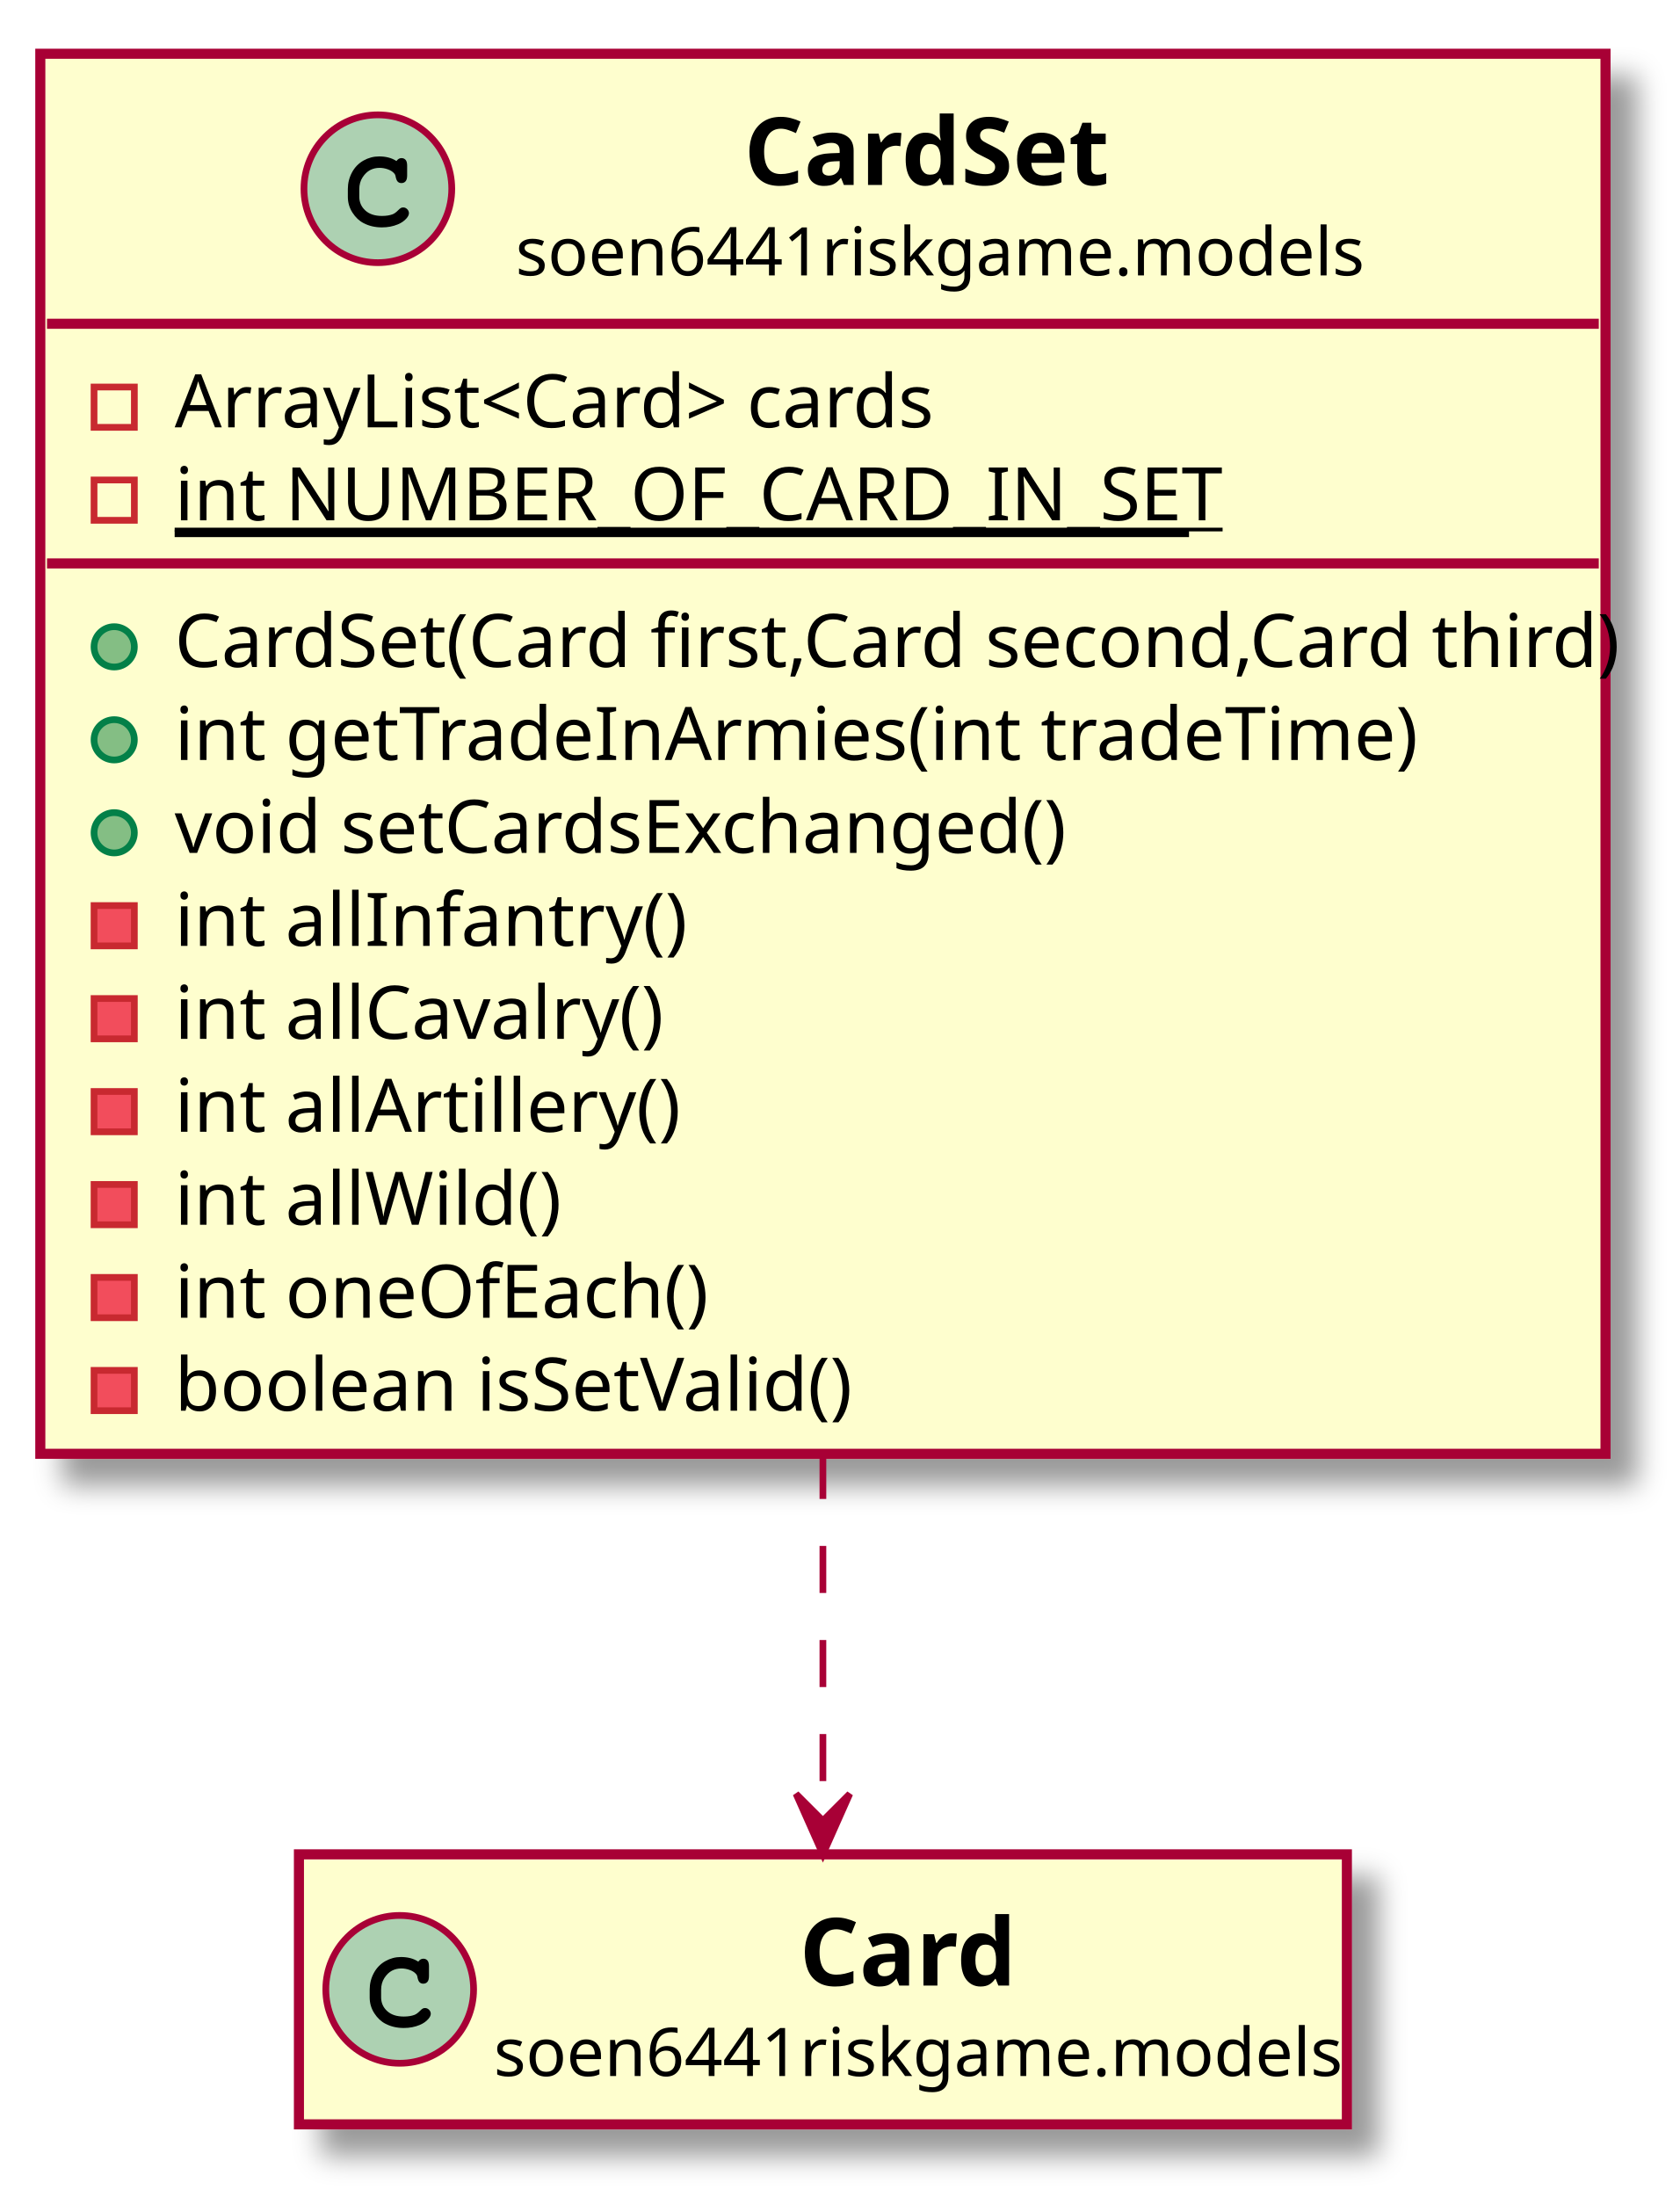
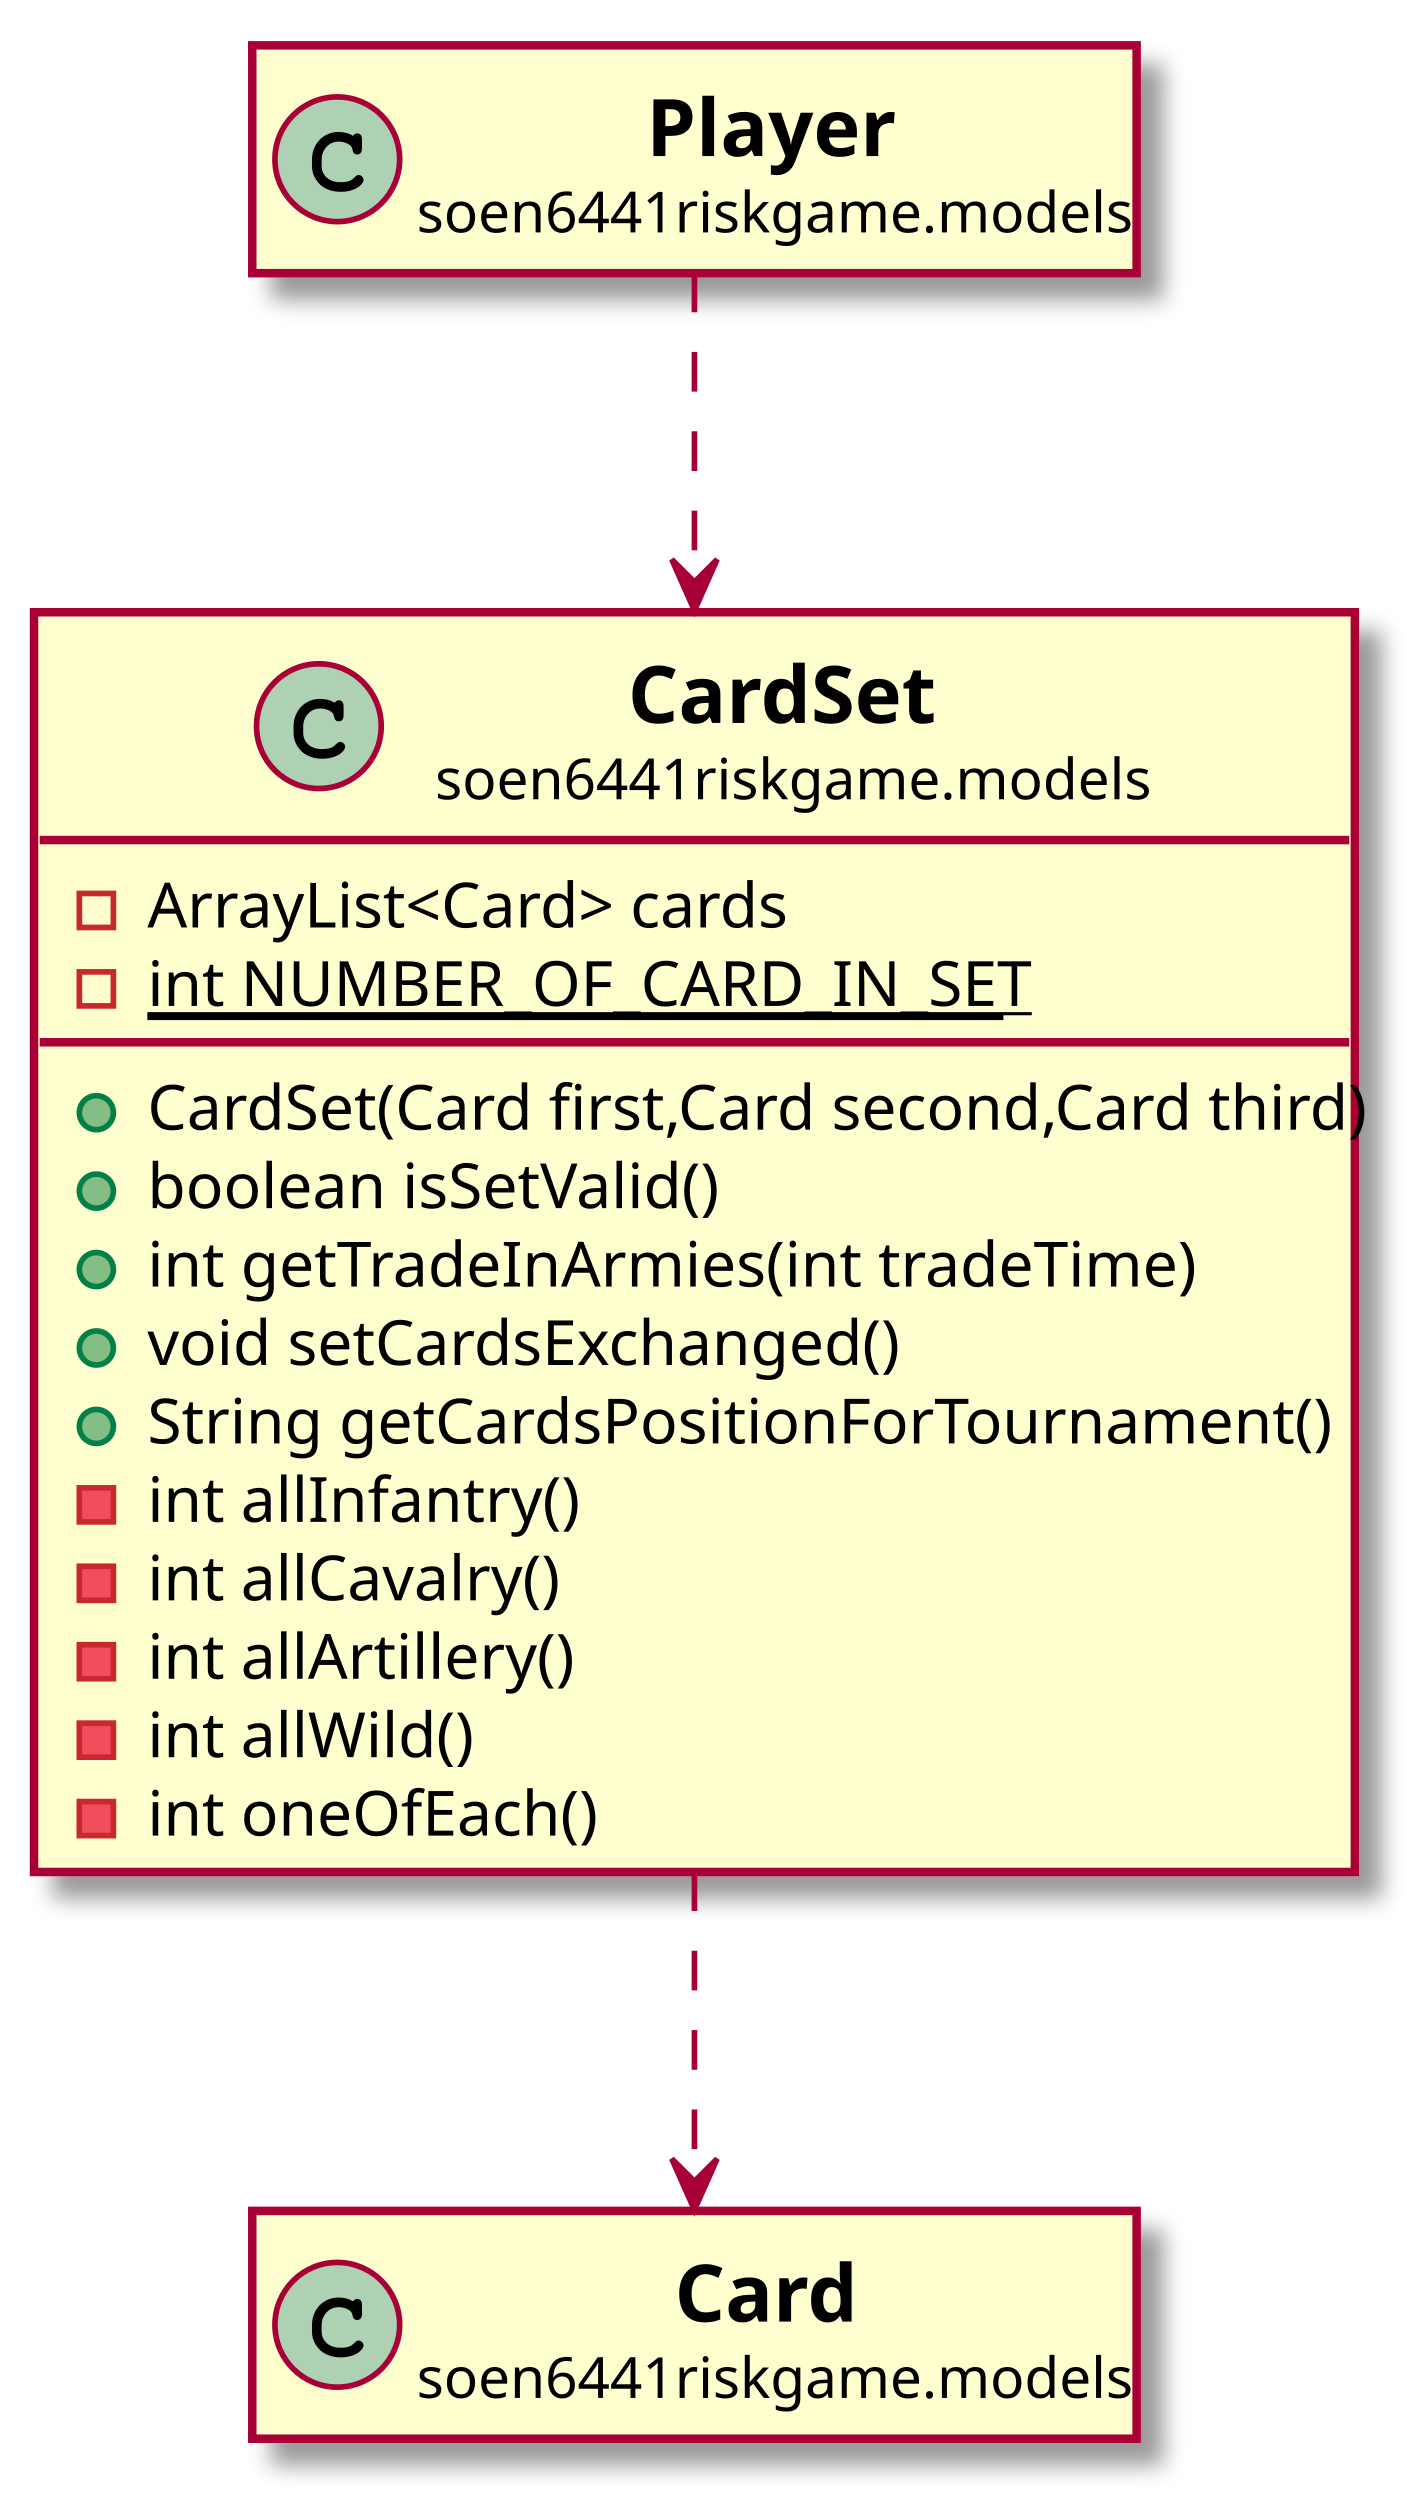
- <svg xmlns="http://www.w3.org/2000/svg" xmlns:xlink="http://www.w3.org/1999/xlink" contentScriptType="application/ecmascript" contentStyleType="text/css" height="327px" preserveAspectRatio="none" style="width:250px;height:327px;" version="1.1" viewBox="0 0 250 327" width="250px" zoomAndPan="magnify">
+ <svg xmlns="http://www.w3.org/2000/svg" xmlns:xlink="http://www.w3.org/1999/xlink" contentScriptType="application/ecmascript" contentStyleType="text/css" height="441px" preserveAspectRatio="none" style="width:250px;height:441px;" version="1.1" viewBox="0 0 250 441" width="250px" zoomAndPan="magnify">
  <defs>
-     <filter height="300%" id="f1fjcgelpbziqf" width="300%" x="-1" y="-1">
+     <filter height="300%" id="f13k37ts3hxmdp" width="300%" x="-1" y="-1">
      <feGaussianBlur result="blurOut" stdDeviation="2.0" />
      <feColorMatrix in="blurOut" result="blurOut2" type="matrix" values="0 0 0 0 0 0 0 0 0 0 0 0 0 0 0 0 0 0 .4 0" />
      <feOffset dx="4.0" dy="4.0" in="blurOut2" result="blurOut3" />
      <feBlend in="SourceGraphic" in2="blurOut3" mode="normal" />
    </filter>
  </defs>
  <g>
    <a target="_parent" xlink:actuate="onRequest" xlink:href="../../soen6441riskgame/models/CardSet.html" xlink:show="new" xlink:title="soen6441riskgame.models.CardSet" xlink:type="simple">
-       <rect fill="#FEFECE" filter="url(#f1fjcgelpbziqf)" height="208.383" id="soen6441riskgame.models.CardSet" style="stroke: #A80036; stroke-width: 1.5;" width="233" x="6" y="8" />
-       <ellipse cx="56.25" cy="28.094" fill="#ADD1B2" rx="11" ry="11" style="stroke: #A80036; stroke-width: 1.0;" />
-       <path d="M59.016,23.969 Q59.172,23.75 59.359,23.641 Q59.547,23.531 59.766,23.531 Q60.141,23.531 60.375,23.789 Q60.609,24.047 60.609,24.656 L60.609,26.109 Q60.609,26.719 60.375,26.984 Q60.141,27.25 59.766,27.25 Q59.422,27.25 59.219,27.047 Q59.016,26.859 58.906,26.344 Q58.859,25.984 58.672,25.797 Q58.344,25.422 57.734,25.203 Q57.125,24.984 56.5,24.984 Q55.734,24.984 55.102,25.312 Q54.469,25.641 53.977,26.391 Q53.484,27.141 53.484,28.172 L53.484,29.266 Q53.484,30.5 54.375,31.32 Q55.266,32.141 56.859,32.141 Q57.797,32.141 58.453,31.891 Q58.844,31.734 59.266,31.297 Q59.531,31.031 59.68,30.953 Q59.828,30.875 60.031,30.875 Q60.359,30.875 60.617,31.133 Q60.875,31.391 60.875,31.734 Q60.875,32.078 60.531,32.484 Q60.031,33.062 59.234,33.391 Q58.156,33.844 56.859,33.844 Q55.344,33.844 54.141,33.219 Q53.156,32.719 52.469,31.648 Q51.781,30.578 51.781,29.297 L51.781,28.141 Q51.781,26.812 52.398,25.664 Q53.016,24.516 54.109,23.898 Q55.203,23.281 56.438,23.281 Q57.172,23.281 57.82,23.445 Q58.469,23.609 59.016,23.969 Z " />
-       <text fill="#000000" font-family="sans-serif" font-size="14" font-weight="bold" lengthAdjust="spacingAndGlyphs" textLength="56" x="110.75" y="27.533">CardSet</text>
-       <text fill="#000000" font-family="sans-serif" font-size="10" lengthAdjust="spacingAndGlyphs" textLength="124" x="76.75" y="40.99">soen6441riskgame.models</text>
-       <line style="stroke: #A80036; stroke-width: 1.5;" x1="7" x2="238" y1="48.188" y2="48.188" />
-       <rect fill="none" height="6" style="stroke: #C82930; stroke-width: 1.0;" width="6" x="14" y="57.605" />
-       <text fill="#000000" font-family="sans-serif" font-size="11" lengthAdjust="spacingAndGlyphs" textLength="111" x="26" y="63.606">ArrayList&lt;Card&gt; cards</text>
-       <rect fill="none" height="6" style="stroke: #C82930; stroke-width: 1.0;" width="6" x="14" y="71.441" />
-       <text fill="#000000" font-family="sans-serif" font-size="11" lengthAdjust="spacingAndGlyphs" text-decoration="underline" textLength="151" x="26" y="77.442">int NUMBER_OF_CARD_IN_SET</text>
-       <line style="stroke: #000000; stroke-width: 1.0;" x1="26" x2="177" y1="79.442" y2="79.442" />
-       <line style="stroke: #A80036; stroke-width: 1.5;" x1="7" x2="238" y1="83.859" y2="83.859" />
-       <ellipse cx="17" cy="96.277" fill="#84BE84" rx="3" ry="3" style="stroke: #038048; stroke-width: 1.0;" />
-       <text fill="#000000" font-family="sans-serif" font-size="11" lengthAdjust="spacingAndGlyphs" textLength="207" x="26" y="99.278">CardSet(Card first,Card second,Card third)</text>
-       <ellipse cx="17" cy="110.113" fill="#84BE84" rx="3" ry="3" style="stroke: #038048; stroke-width: 1.0;" />
-       <text fill="#000000" font-family="sans-serif" font-size="11" lengthAdjust="spacingAndGlyphs" textLength="168" x="26" y="113.114">int getTradeInArmies(int tradeTime)</text>
-       <ellipse cx="17" cy="123.949" fill="#84BE84" rx="3" ry="3" style="stroke: #038048; stroke-width: 1.0;" />
-       <text fill="#000000" font-family="sans-serif" font-size="11" lengthAdjust="spacingAndGlyphs" textLength="129" x="26" y="126.95">void setCardsExchanged()</text>
-       <rect fill="#F24D5C" height="6" style="stroke: #C82930; stroke-width: 1.0;" width="6" x="14" y="134.785" />
-       <text fill="#000000" font-family="sans-serif" font-size="11" lengthAdjust="spacingAndGlyphs" textLength="69" x="26" y="140.786">int allInfantry()</text>
-       <rect fill="#F24D5C" height="6" style="stroke: #C82930; stroke-width: 1.0;" width="6" x="14" y="148.621" />
-       <text fill="#000000" font-family="sans-serif" font-size="11" lengthAdjust="spacingAndGlyphs" textLength="69" x="26" y="154.622">int allCavalry()</text>
-       <rect fill="#F24D5C" height="6" style="stroke: #C82930; stroke-width: 1.0;" width="6" x="14" y="162.457" />
-       <text fill="#000000" font-family="sans-serif" font-size="11" lengthAdjust="spacingAndGlyphs" textLength="69" x="26" y="168.458">int allArtillery()</text>
-       <rect fill="#F24D5C" height="6" style="stroke: #C82930; stroke-width: 1.0;" width="6" x="14" y="176.293" />
-       <text fill="#000000" font-family="sans-serif" font-size="11" lengthAdjust="spacingAndGlyphs" textLength="52" x="26" y="182.294">int allWild()</text>
-       <rect fill="#F24D5C" height="6" style="stroke: #C82930; stroke-width: 1.0;" width="6" x="14" y="190.129" />
-       <text fill="#000000" font-family="sans-serif" font-size="11" lengthAdjust="spacingAndGlyphs" textLength="76" x="26" y="196.13">int oneOfEach()</text>
-       <rect fill="#F24D5C" height="6" style="stroke: #C82930; stroke-width: 1.0;" width="6" x="14" y="203.965" />
-       <text fill="#000000" font-family="sans-serif" font-size="11" lengthAdjust="spacingAndGlyphs" textLength="97" x="26" y="209.966">boolean isSetValid()</text>
+       <rect fill="#FEFECE" filter="url(#f13k37ts3hxmdp)" height="222.219" id="soen6441riskgame.models.CardSet" style="stroke: #A80036; stroke-width: 1.5;" width="233" x="6" y="108" />
+       <ellipse cx="56.25" cy="128.094" fill="#ADD1B2" rx="11" ry="11" style="stroke: #A80036; stroke-width: 1.0;" />
+       <path d="M59.016,123.969 Q59.172,123.75 59.359,123.641 Q59.547,123.531 59.766,123.531 Q60.141,123.531 60.375,123.789 Q60.609,124.047 60.609,124.656 L60.609,126.109 Q60.609,126.719 60.375,126.984 Q60.141,127.25 59.766,127.25 Q59.422,127.25 59.219,127.047 Q59.016,126.859 58.906,126.344 Q58.859,125.984 58.672,125.797 Q58.344,125.422 57.734,125.203 Q57.125,124.984 56.5,124.984 Q55.734,124.984 55.102,125.312 Q54.469,125.641 53.977,126.391 Q53.484,127.141 53.484,128.172 L53.484,129.266 Q53.484,130.5 54.375,131.32 Q55.266,132.141 56.859,132.141 Q57.797,132.141 58.453,131.891 Q58.844,131.734 59.266,131.297 Q59.531,131.031 59.68,130.953 Q59.828,130.875 60.031,130.875 Q60.359,130.875 60.617,131.133 Q60.875,131.391 60.875,131.734 Q60.875,132.078 60.531,132.484 Q60.031,133.062 59.234,133.391 Q58.156,133.844 56.859,133.844 Q55.344,133.844 54.141,133.219 Q53.156,132.719 52.469,131.648 Q51.781,130.578 51.781,129.297 L51.781,128.141 Q51.781,126.812 52.398,125.664 Q53.016,124.516 54.109,123.898 Q55.203,123.281 56.438,123.281 Q57.172,123.281 57.82,123.445 Q58.469,123.609 59.016,123.969 Z " />
+       <text fill="#000000" font-family="sans-serif" font-size="14" font-weight="bold" lengthAdjust="spacingAndGlyphs" textLength="56" x="110.75" y="127.533">CardSet</text>
+       <text fill="#000000" font-family="sans-serif" font-size="10" lengthAdjust="spacingAndGlyphs" textLength="124" x="76.75" y="140.99">soen6441riskgame.models</text>
+       <line style="stroke: #A80036; stroke-width: 1.5;" x1="7" x2="238" y1="148.188" y2="148.188" />
+       <rect fill="none" height="6" style="stroke: #C82930; stroke-width: 1.0;" width="6" x="14" y="157.606" />
+       <text fill="#000000" font-family="sans-serif" font-size="11" lengthAdjust="spacingAndGlyphs" textLength="111" x="26" y="163.606">ArrayList&lt;Card&gt; cards</text>
+       <rect fill="none" height="6" style="stroke: #C82930; stroke-width: 1.0;" width="6" x="14" y="171.441" />
+       <text fill="#000000" font-family="sans-serif" font-size="11" lengthAdjust="spacingAndGlyphs" text-decoration="underline" textLength="151" x="26" y="177.442">int NUMBER_OF_CARD_IN_SET</text>
+       <line style="stroke: #000000; stroke-width: 1.0;" x1="26" x2="177" y1="179.442" y2="179.442" />
+       <line style="stroke: #A80036; stroke-width: 1.5;" x1="7" x2="238" y1="183.859" y2="183.859" />
+       <ellipse cx="17" cy="196.277" fill="#84BE84" rx="3" ry="3" style="stroke: #038048; stroke-width: 1.0;" />
+       <text fill="#000000" font-family="sans-serif" font-size="11" lengthAdjust="spacingAndGlyphs" textLength="207" x="26" y="199.278">CardSet(Card first,Card second,Card third)</text>
+       <ellipse cx="17" cy="210.113" fill="#84BE84" rx="3" ry="3" style="stroke: #038048; stroke-width: 1.0;" />
+       <text fill="#000000" font-family="sans-serif" font-size="11" lengthAdjust="spacingAndGlyphs" textLength="97" x="26" y="213.114">boolean isSetValid()</text>
+       <ellipse cx="17" cy="223.949" fill="#84BE84" rx="3" ry="3" style="stroke: #038048; stroke-width: 1.0;" />
+       <text fill="#000000" font-family="sans-serif" font-size="11" lengthAdjust="spacingAndGlyphs" textLength="168" x="26" y="226.95">int getTradeInArmies(int tradeTime)</text>
+       <ellipse cx="17" cy="237.785" fill="#84BE84" rx="3" ry="3" style="stroke: #038048; stroke-width: 1.0;" />
+       <text fill="#000000" font-family="sans-serif" font-size="11" lengthAdjust="spacingAndGlyphs" textLength="129" x="26" y="240.786">void setCardsExchanged()</text>
+       <ellipse cx="17" cy="251.621" fill="#84BE84" rx="3" ry="3" style="stroke: #038048; stroke-width: 1.0;" />
+       <text fill="#000000" font-family="sans-serif" font-size="11" lengthAdjust="spacingAndGlyphs" textLength="193" x="26" y="254.622">String getCardsPositionForTournament()</text>
+       <rect fill="#F24D5C" height="6" style="stroke: #C82930; stroke-width: 1.0;" width="6" x="14" y="262.457" />
+       <text fill="#000000" font-family="sans-serif" font-size="11" lengthAdjust="spacingAndGlyphs" textLength="69" x="26" y="268.458">int allInfantry()</text>
+       <rect fill="#F24D5C" height="6" style="stroke: #C82930; stroke-width: 1.0;" width="6" x="14" y="276.293" />
+       <text fill="#000000" font-family="sans-serif" font-size="11" lengthAdjust="spacingAndGlyphs" textLength="69" x="26" y="282.294">int allCavalry()</text>
+       <rect fill="#F24D5C" height="6" style="stroke: #C82930; stroke-width: 1.0;" width="6" x="14" y="290.129" />
+       <text fill="#000000" font-family="sans-serif" font-size="11" lengthAdjust="spacingAndGlyphs" textLength="69" x="26" y="296.13">int allArtillery()</text>
+       <rect fill="#F24D5C" height="6" style="stroke: #C82930; stroke-width: 1.0;" width="6" x="14" y="303.965" />
+       <text fill="#000000" font-family="sans-serif" font-size="11" lengthAdjust="spacingAndGlyphs" textLength="52" x="26" y="309.966">int allWild()</text>
+       <rect fill="#F24D5C" height="6" style="stroke: #C82930; stroke-width: 1.0;" width="6" x="14" y="317.801" />
+       <text fill="#000000" font-family="sans-serif" font-size="11" lengthAdjust="spacingAndGlyphs" textLength="76" x="26" y="323.802">int oneOfEach()</text>
    </a>
    <a target="_parent" xlink:actuate="onRequest" xlink:href="../../soen6441riskgame/models/Card.html" xlink:show="new" xlink:title="soen6441riskgame.models.Card" xlink:type="simple">
-       <rect fill="#FEFECE" filter="url(#f1fjcgelpbziqf)" height="40.188" id="soen6441riskgame.models.Card" style="stroke: #A80036; stroke-width: 1.5;" width="156" x="44.5" y="276" />
-       <ellipse cx="59.5" cy="296.094" fill="#ADD1B2" rx="11" ry="11" style="stroke: #A80036; stroke-width: 1.0;" />
-       <path d="M62.266,291.969 Q62.422,291.75 62.609,291.641 Q62.797,291.531 63.016,291.531 Q63.391,291.531 63.625,291.789 Q63.859,292.047 63.859,292.656 L63.859,294.109 Q63.859,294.719 63.625,294.984 Q63.391,295.25 63.016,295.25 Q62.672,295.25 62.469,295.047 Q62.266,294.859 62.156,294.344 Q62.109,293.984 61.922,293.797 Q61.594,293.422 60.984,293.203 Q60.375,292.984 59.75,292.984 Q58.984,292.984 58.352,293.312 Q57.719,293.641 57.227,294.391 Q56.734,295.141 56.734,296.172 L56.734,297.266 Q56.734,298.5 57.625,299.32 Q58.516,300.141 60.109,300.141 Q61.047,300.141 61.703,299.891 Q62.094,299.734 62.516,299.297 Q62.781,299.031 62.93,298.953 Q63.078,298.875 63.281,298.875 Q63.609,298.875 63.867,299.133 Q64.125,299.391 64.125,299.734 Q64.125,300.078 63.781,300.484 Q63.281,301.062 62.484,301.391 Q61.406,301.844 60.109,301.844 Q58.594,301.844 57.391,301.219 Q56.406,300.719 55.719,299.648 Q55.031,298.578 55.031,297.297 L55.031,296.141 Q55.031,294.812 55.648,293.664 Q56.266,292.516 57.359,291.898 Q58.453,291.281 59.688,291.281 Q60.422,291.281 61.07,291.445 Q61.719,291.609 62.266,291.969 Z " />
-       <text fill="#000000" font-family="sans-serif" font-size="14" font-weight="bold" lengthAdjust="spacingAndGlyphs" textLength="33" x="119" y="295.533">Card</text>
-       <text fill="#000000" font-family="sans-serif" font-size="10" lengthAdjust="spacingAndGlyphs" textLength="124" x="73.5" y="308.99">soen6441riskgame.models</text>
+       <rect fill="#FEFECE" filter="url(#f13k37ts3hxmdp)" height="40.188" id="soen6441riskgame.models.Card" style="stroke: #A80036; stroke-width: 1.5;" width="156" x="44.5" y="390" />
+       <ellipse cx="59.5" cy="410.094" fill="#ADD1B2" rx="11" ry="11" style="stroke: #A80036; stroke-width: 1.0;" />
+       <path d="M62.266,405.969 Q62.422,405.75 62.609,405.641 Q62.797,405.531 63.016,405.531 Q63.391,405.531 63.625,405.789 Q63.859,406.047 63.859,406.656 L63.859,408.109 Q63.859,408.719 63.625,408.984 Q63.391,409.25 63.016,409.25 Q62.672,409.25 62.469,409.047 Q62.266,408.859 62.156,408.344 Q62.109,407.984 61.922,407.797 Q61.594,407.422 60.984,407.203 Q60.375,406.984 59.75,406.984 Q58.984,406.984 58.352,407.312 Q57.719,407.641 57.227,408.391 Q56.734,409.141 56.734,410.172 L56.734,411.266 Q56.734,412.5 57.625,413.32 Q58.516,414.141 60.109,414.141 Q61.047,414.141 61.703,413.891 Q62.094,413.734 62.516,413.297 Q62.781,413.031 62.93,412.953 Q63.078,412.875 63.281,412.875 Q63.609,412.875 63.867,413.133 Q64.125,413.391 64.125,413.734 Q64.125,414.078 63.781,414.484 Q63.281,415.062 62.484,415.391 Q61.406,415.844 60.109,415.844 Q58.594,415.844 57.391,415.219 Q56.406,414.719 55.719,413.648 Q55.031,412.578 55.031,411.297 L55.031,410.141 Q55.031,408.812 55.648,407.664 Q56.266,406.516 57.359,405.898 Q58.453,405.281 59.688,405.281 Q60.422,405.281 61.07,405.445 Q61.719,405.609 62.266,405.969 Z " />
+       <text fill="#000000" font-family="sans-serif" font-size="14" font-weight="bold" lengthAdjust="spacingAndGlyphs" textLength="33" x="119" y="409.533">Card</text>
+       <text fill="#000000" font-family="sans-serif" font-size="10" lengthAdjust="spacingAndGlyphs" textLength="124" x="73.5" y="422.99">soen6441riskgame.models</text>
    </a>
-     <path d="M122.5,216.098 C122.5,216.098 122.5,270.996 122.5,270.996 " fill="none" id="soen6441riskgame.models.CardSet-soen6441riskgame.models.Card" style="stroke: #A80036; stroke-width: 1.0; stroke-dasharray: 7.0,7.0;" />
-     <polygon fill="#A80036" points="122.5,275.996,126.5,266.996,122.5,270.996,118.5,266.996,122.5,275.996" style="stroke: #A80036; stroke-width: 1.0;" />
+     <a target="_parent" xlink:actuate="onRequest" xlink:href="../../soen6441riskgame/models/Player.html" xlink:show="new" xlink:title="soen6441riskgame.models.Player" xlink:type="simple">
+       <rect fill="#FEFECE" filter="url(#f13k37ts3hxmdp)" height="40.188" id="soen6441riskgame.models.Player" style="stroke: #A80036; stroke-width: 1.5;" width="156" x="44.5" y="8" />
+       <ellipse cx="59.5" cy="28.094" fill="#ADD1B2" rx="11" ry="11" style="stroke: #A80036; stroke-width: 1.0;" />
+       <path d="M62.266,23.969 Q62.422,23.75 62.609,23.641 Q62.797,23.531 63.016,23.531 Q63.391,23.531 63.625,23.789 Q63.859,24.047 63.859,24.656 L63.859,26.109 Q63.859,26.719 63.625,26.984 Q63.391,27.25 63.016,27.25 Q62.672,27.25 62.469,27.047 Q62.266,26.859 62.156,26.344 Q62.109,25.984 61.922,25.797 Q61.594,25.422 60.984,25.203 Q60.375,24.984 59.75,24.984 Q58.984,24.984 58.352,25.312 Q57.719,25.641 57.227,26.391 Q56.734,27.141 56.734,28.172 L56.734,29.266 Q56.734,30.5 57.625,31.32 Q58.516,32.141 60.109,32.141 Q61.047,32.141 61.703,31.891 Q62.094,31.734 62.516,31.297 Q62.781,31.031 62.93,30.953 Q63.078,30.875 63.281,30.875 Q63.609,30.875 63.867,31.133 Q64.125,31.391 64.125,31.734 Q64.125,32.078 63.781,32.484 Q63.281,33.062 62.484,33.391 Q61.406,33.844 60.109,33.844 Q58.594,33.844 57.391,33.219 Q56.406,32.719 55.719,31.648 Q55.031,30.578 55.031,29.297 L55.031,28.141 Q55.031,26.812 55.648,25.664 Q56.266,24.516 57.359,23.898 Q58.453,23.281 59.688,23.281 Q60.422,23.281 61.07,23.445 Q61.719,23.609 62.266,23.969 Z " />
+       <text fill="#000000" font-family="sans-serif" font-size="14" font-weight="bold" lengthAdjust="spacingAndGlyphs" textLength="43" x="114" y="27.533">Player</text>
+       <text fill="#000000" font-family="sans-serif" font-size="10" lengthAdjust="spacingAndGlyphs" textLength="124" x="73.5" y="40.99">soen6441riskgame.models</text>
+     </a>
+     <path d="M122.5,330.106 C122.5,330.106 122.5,384.808 122.5,384.808 " fill="none" id="soen6441riskgame.models.CardSet-soen6441riskgame.models.Card" style="stroke: #A80036; stroke-width: 1.0; stroke-dasharray: 7.0,7.0;" />
+     <polygon fill="#A80036" points="122.5,389.808,126.5,380.808,122.5,384.808,118.5,380.808,122.5,389.808" style="stroke: #A80036; stroke-width: 1.0;" />
+     <path d="M122.5,48.079 C122.5,48.079 122.5,102.683 122.5,102.683 " fill="none" id="soen6441riskgame.models.Player-soen6441riskgame.models.CardSet" style="stroke: #A80036; stroke-width: 1.0; stroke-dasharray: 7.0,7.0;" />
+     <polygon fill="#A80036" points="122.5,107.683,126.5,98.683,122.5,102.683,118.5,98.683,122.5,107.683" style="stroke: #A80036; stroke-width: 1.0;" />
  </g>
</svg>
